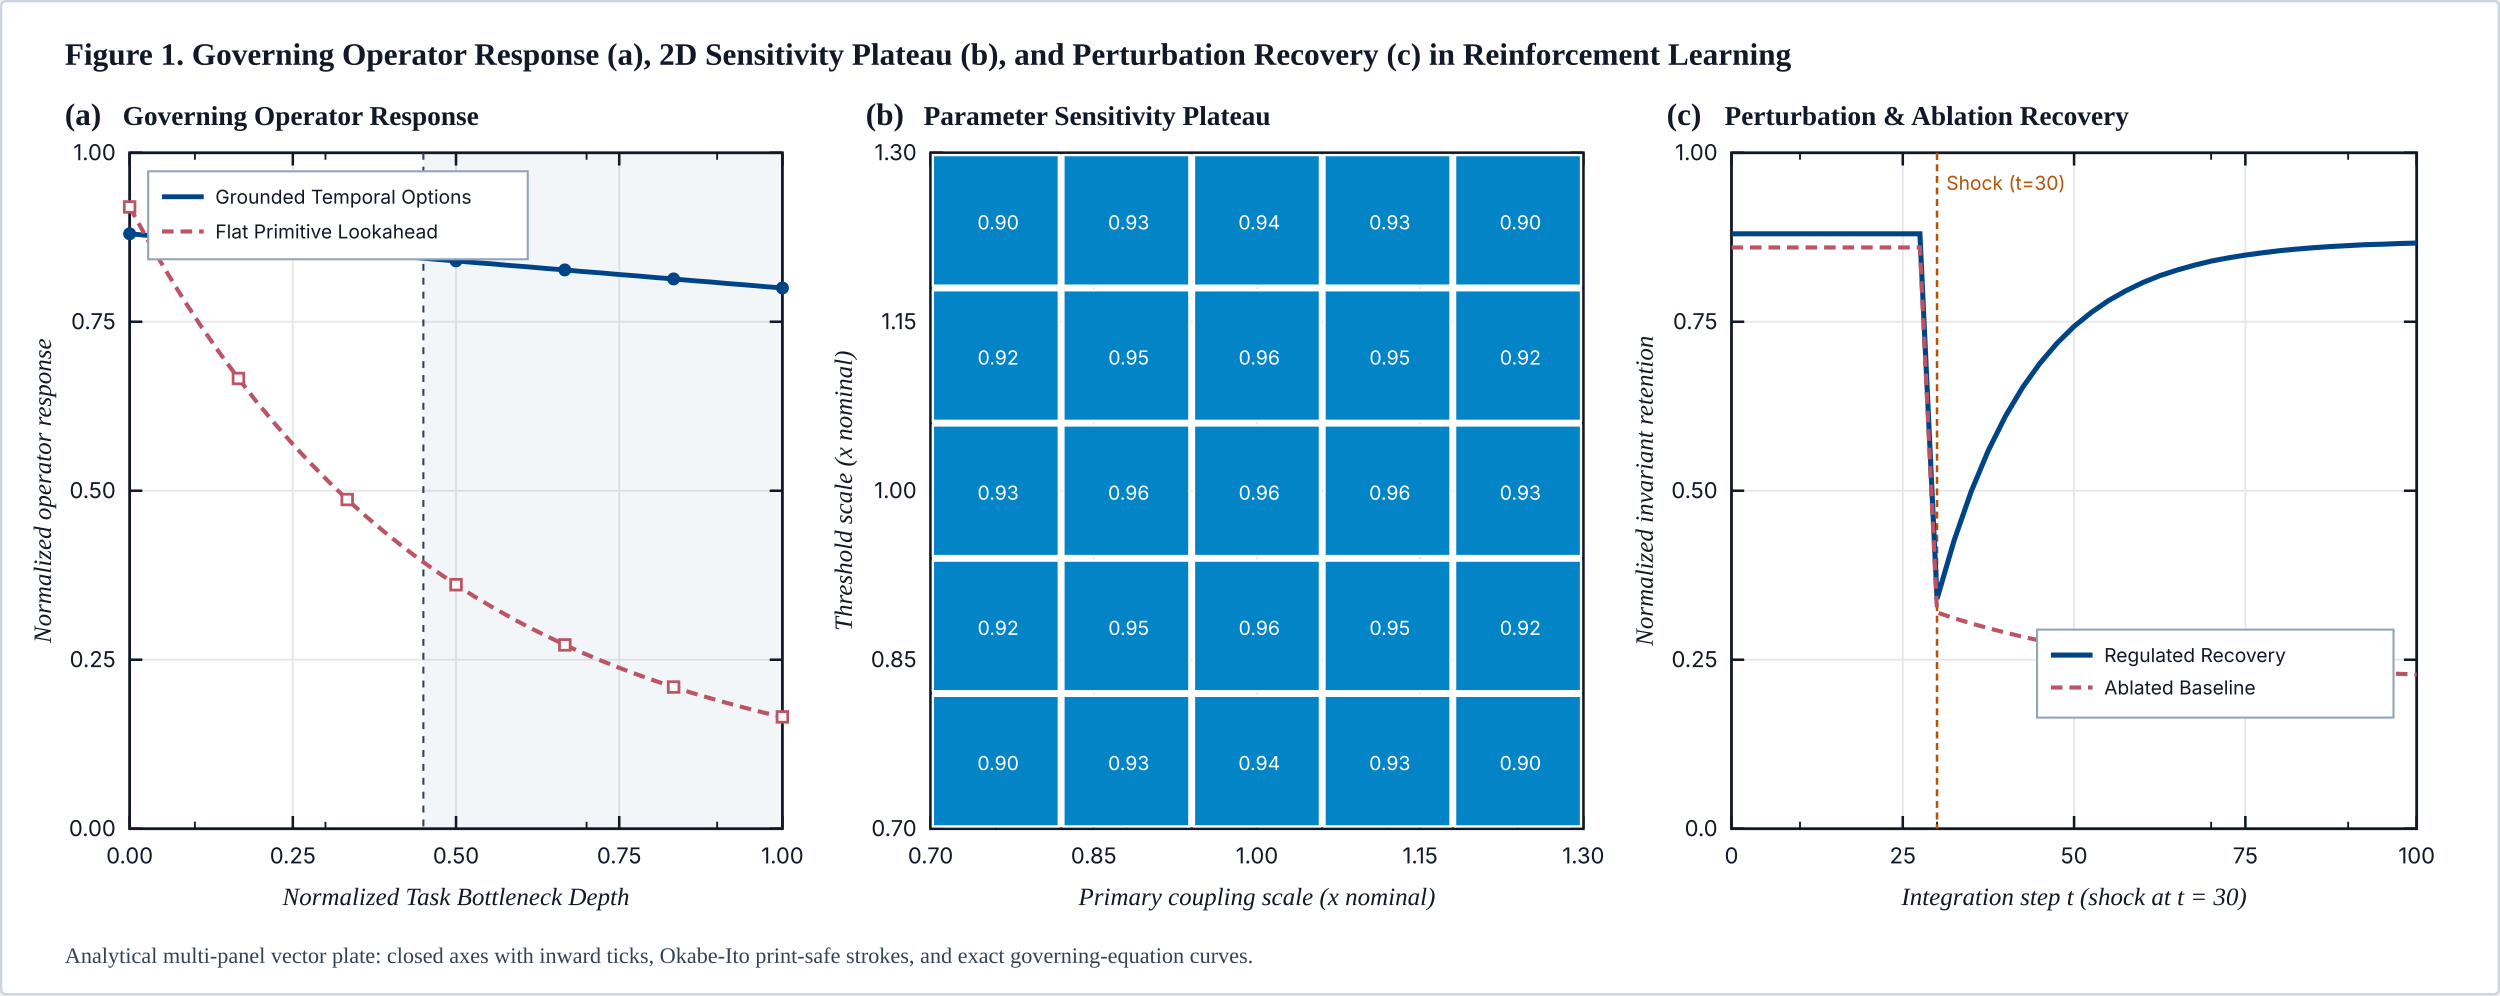
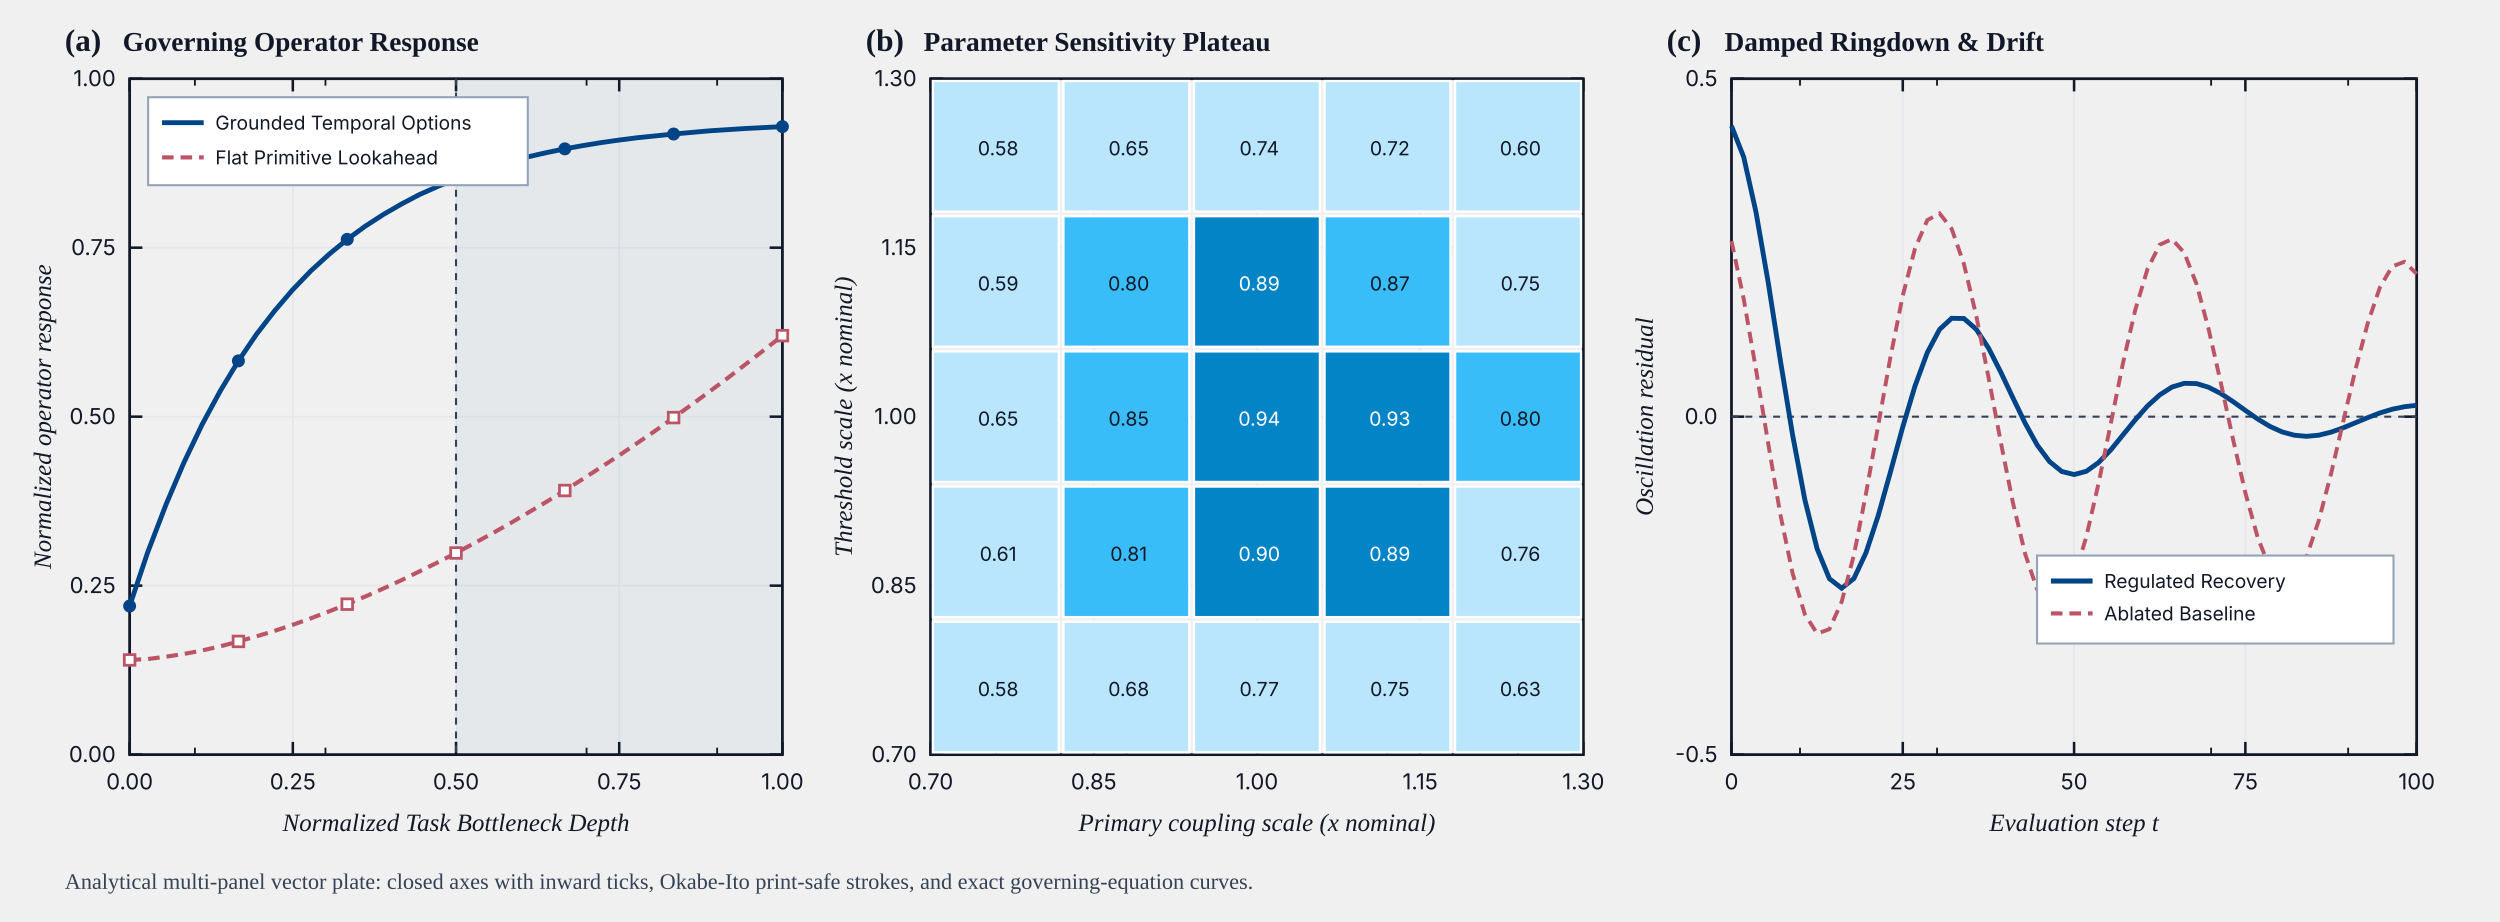
- <svg xmlns="http://www.w3.org/2000/svg" viewBox="0 0 1080 430" width="1080" height="430" role="img" data-figure-style="journal-multipanel">
-   <rect x="0.5" y="0.5" width="1079" height="429" rx="2" fill="#ffffff" stroke="#cbd5e1" stroke-width="1" />
-   <text x="28" y="28" fill="#111827" font-family="Georgia, 'Times New Roman', serif" font-size="13.5" font-weight="700">Figure 1. Governing Operator Response (a), 2D Sensitivity Plateau (b), and Perturbation Recovery (c) in Reinforcement Learning</text>
+ <svg xmlns="http://www.w3.org/2000/svg" viewBox="0 32 1080 398" width="1080" height="398" role="img" data-figure-style="journal-multipanel">
  <text x="28.0" y="54.0" fill="#111827" font-family="Georgia, 'Times New Roman', serif" font-size="13.5" font-weight="700">(a)</text>
  <text x="53.0" y="54.0" fill="#111827" font-family="Georgia, 'Times New Roman', serif" font-size="11.8" font-weight="600">Governing Operator Response</text>
  <line x1="56.0" y1="358.0" x2="338.0" y2="358.0" stroke="#e5e7eb" stroke-width="0.8" />
  <line x1="56.0" y1="285.0" x2="338.0" y2="285.0" stroke="#e5e7eb" stroke-width="0.8" />
  <line x1="56.0" y1="212.0" x2="338.0" y2="212.0" stroke="#e5e7eb" stroke-width="0.8" />
  <line x1="56.0" y1="139.0" x2="338.0" y2="139.0" stroke="#e5e7eb" stroke-width="0.8" />
  <line x1="56.0" y1="66.0" x2="338.0" y2="66.0" stroke="#e5e7eb" stroke-width="0.8" />
  <line x1="56.0" y1="66.0" x2="56.0" y2="358.0" stroke="#e5e7eb" stroke-width="0.8" />
  <line x1="126.5" y1="66.0" x2="126.5" y2="358.0" stroke="#e5e7eb" stroke-width="0.8" />
  <line x1="197.0" y1="66.0" x2="197.0" y2="358.0" stroke="#e5e7eb" stroke-width="0.8" />
  <line x1="267.5" y1="66.0" x2="267.5" y2="358.0" stroke="#e5e7eb" stroke-width="0.8" />
  <line x1="338.0" y1="66.0" x2="338.0" y2="358.0" stroke="#e5e7eb" stroke-width="0.8" />
  <rect x="56.0" y="66.0" width="282.0" height="292.0" fill="none" stroke="#111827" stroke-width="1.2" />
  <line x1="56.0" y1="358.0" x2="56.0" y2="352.5" stroke="#111827" stroke-width="1.1" />
  <line x1="56.0" y1="66.0" x2="56.0" y2="71.5" stroke="#111827" stroke-width="1.1" />
  <text x="56.0" y="373.0" text-anchor="middle" fill="#111827" font-family="Inter, 'Helvetica Neue', Arial, sans-serif" font-size="9.5">0.00</text>
  <line x1="126.5" y1="358.0" x2="126.5" y2="352.5" stroke="#111827" stroke-width="1.1" />
  <line x1="126.5" y1="66.0" x2="126.5" y2="71.5" stroke="#111827" stroke-width="1.1" />
  <text x="126.5" y="373.0" text-anchor="middle" fill="#111827" font-family="Inter, 'Helvetica Neue', Arial, sans-serif" font-size="9.5">0.25</text>
  <line x1="197.0" y1="358.0" x2="197.0" y2="352.5" stroke="#111827" stroke-width="1.1" />
  <line x1="197.0" y1="66.0" x2="197.0" y2="71.5" stroke="#111827" stroke-width="1.1" />
  <text x="197.0" y="373.0" text-anchor="middle" fill="#111827" font-family="Inter, 'Helvetica Neue', Arial, sans-serif" font-size="9.5">0.50</text>
  <line x1="267.5" y1="358.0" x2="267.5" y2="352.5" stroke="#111827" stroke-width="1.1" />
  <line x1="267.5" y1="66.0" x2="267.5" y2="71.5" stroke="#111827" stroke-width="1.1" />
  <text x="267.5" y="373.0" text-anchor="middle" fill="#111827" font-family="Inter, 'Helvetica Neue', Arial, sans-serif" font-size="9.5">0.75</text>
  <line x1="338.0" y1="358.0" x2="338.0" y2="352.5" stroke="#111827" stroke-width="1.1" />
  <line x1="338.0" y1="66.0" x2="338.0" y2="71.5" stroke="#111827" stroke-width="1.1" />
  <text x="338.0" y="373.0" text-anchor="middle" fill="#111827" font-family="Inter, 'Helvetica Neue', Arial, sans-serif" font-size="9.5">1.00</text>
  <line x1="84.2" y1="358.0" x2="84.2" y2="355.0" stroke="#111827" stroke-width="0.8" />
  <line x1="84.2" y1="66.0" x2="84.2" y2="69.0" stroke="#111827" stroke-width="0.8" />
  <line x1="140.6" y1="358.0" x2="140.6" y2="355.0" stroke="#111827" stroke-width="0.8" />
  <line x1="140.6" y1="66.0" x2="140.6" y2="69.0" stroke="#111827" stroke-width="0.8" />
  <line x1="197.0" y1="358.0" x2="197.0" y2="355.0" stroke="#111827" stroke-width="0.8" />
  <line x1="197.0" y1="66.0" x2="197.0" y2="69.0" stroke="#111827" stroke-width="0.8" />
  <line x1="253.4" y1="358.0" x2="253.4" y2="355.0" stroke="#111827" stroke-width="0.8" />
  <line x1="253.4" y1="66.0" x2="253.4" y2="69.0" stroke="#111827" stroke-width="0.8" />
  <line x1="309.8" y1="358.0" x2="309.8" y2="355.0" stroke="#111827" stroke-width="0.8" />
  <line x1="309.8" y1="66.0" x2="309.8" y2="69.0" stroke="#111827" stroke-width="0.8" />
  <line x1="56.0" y1="358.0" x2="61.5" y2="358.0" stroke="#111827" stroke-width="1.1" />
  <line x1="338.0" y1="358.0" x2="332.5" y2="358.0" stroke="#111827" stroke-width="1.1" />
  <text x="50.0" y="361.2" text-anchor="end" fill="#111827" font-family="Inter, 'Helvetica Neue', Arial, sans-serif" font-size="9.5">0.00</text>
  <line x1="56.0" y1="285.0" x2="61.5" y2="285.0" stroke="#111827" stroke-width="1.1" />
  <line x1="338.0" y1="285.0" x2="332.5" y2="285.0" stroke="#111827" stroke-width="1.1" />
  <text x="50.0" y="288.2" text-anchor="end" fill="#111827" font-family="Inter, 'Helvetica Neue', Arial, sans-serif" font-size="9.5">0.25</text>
  <line x1="56.0" y1="212.0" x2="61.5" y2="212.0" stroke="#111827" stroke-width="1.1" />
  <line x1="338.0" y1="212.0" x2="332.5" y2="212.0" stroke="#111827" stroke-width="1.1" />
  <text x="50.0" y="215.2" text-anchor="end" fill="#111827" font-family="Inter, 'Helvetica Neue', Arial, sans-serif" font-size="9.5">0.50</text>
  <line x1="56.0" y1="139.0" x2="61.5" y2="139.0" stroke="#111827" stroke-width="1.1" />
  <line x1="338.0" y1="139.0" x2="332.5" y2="139.0" stroke="#111827" stroke-width="1.1" />
  <text x="50.0" y="142.2" text-anchor="end" fill="#111827" font-family="Inter, 'Helvetica Neue', Arial, sans-serif" font-size="9.5">0.75</text>
  <line x1="56.0" y1="66.0" x2="61.5" y2="66.0" stroke="#111827" stroke-width="1.1" />
  <line x1="338.0" y1="66.0" x2="332.5" y2="66.0" stroke="#111827" stroke-width="1.1" />
  <text x="50.0" y="69.2" text-anchor="end" fill="#111827" font-family="Inter, 'Helvetica Neue', Arial, sans-serif" font-size="9.5">1.00</text>
  <text x="197.0" y="391.0" text-anchor="middle" fill="#111827" font-family="Georgia, 'Times New Roman', serif" font-size="10.8" font-style="italic">Normalized Task Bottleneck Depth</text>
  <text x="22.0" y="212.0" text-anchor="middle" transform="rotate(-90 22.0 212.0)" fill="#111827" font-family="Georgia, 'Times New Roman', serif" font-size="10.8" font-style="italic">Normalized operator response</text>
-   <rect x="182.9" y="66.0" width="155.1" height="292.0" fill="#004488" fill-opacity="0.05" />
-   <line x1="182.9" y1="66.0" x2="182.9" y2="358.0" stroke="#334155" stroke-width="0.9" stroke-dasharray="3 3" />
-   <path d="M56.0,101.0 L63.8,101.7 L71.7,102.3 L79.5,103.0 L87.3,103.6 L95.2,104.3 L103.0,104.9 L110.8,105.6 L118.7,106.2 L126.5,106.9 L134.3,107.5 L142.2,108.2 L150.0,108.8 L157.8,109.5 L165.7,110.1 L173.5,110.8 L181.3,111.4 L189.2,112.1 L197.0,112.7 L204.8,113.4 L212.7,114.0 L220.5,114.7 L228.3,115.3 L236.2,116.0 L244.0,116.6 L251.8,117.3 L259.7,117.9 L267.5,118.6 L275.3,119.2 L283.2,119.9 L291.0,120.5 L298.8,121.2 L306.7,121.8 L314.5,122.5 L322.3,123.1 L330.2,123.8 L338.0,124.4" fill="none" stroke="#004488" stroke-width="2.1" />
-   <path d="M56.0,89.4 L63.8,103.6 L71.7,117.0 L79.5,129.7 L87.3,141.6 L95.2,152.9 L103.0,163.5 L110.8,173.5 L118.7,183.0 L126.5,191.9 L134.3,200.3 L142.2,208.3 L150.0,215.8 L157.8,222.8 L165.7,229.5 L173.5,235.8 L181.3,241.7 L189.2,247.3 L197.0,252.6 L204.8,257.6 L212.7,262.3 L220.5,266.7 L228.3,270.9 L236.2,274.8 L244.0,278.6 L251.8,282.1 L259.7,285.4 L267.5,288.5 L275.3,291.4 L283.2,294.2 L291.0,296.8 L298.8,299.3 L306.7,301.6 L314.5,303.8 L322.3,305.9 L330.2,307.9 L338.0,309.7" fill="none" stroke="#bb5566" stroke-width="1.8" stroke-dasharray="5 3" />
-   <circle cx="56.0" cy="101.0" r="2.8" fill="#004488" />
-   <rect x="53.7" y="87.1" width="4.6" height="4.6" fill="#ffffff" stroke="#bb5566" stroke-width="1.2" />
-   <circle cx="103.0" cy="104.9" r="2.8" fill="#004488" />
-   <rect x="100.7" y="161.2" width="4.6" height="4.6" fill="#ffffff" stroke="#bb5566" stroke-width="1.2" />
-   <circle cx="150.0" cy="108.8" r="2.8" fill="#004488" />
-   <rect x="147.7" y="213.5" width="4.6" height="4.6" fill="#ffffff" stroke="#bb5566" stroke-width="1.2" />
-   <circle cx="197.0" cy="112.7" r="2.8" fill="#004488" />
-   <rect x="194.7" y="250.3" width="4.6" height="4.6" fill="#ffffff" stroke="#bb5566" stroke-width="1.2" />
-   <circle cx="244.0" cy="116.6" r="2.8" fill="#004488" />
-   <rect x="241.7" y="276.3" width="4.6" height="4.6" fill="#ffffff" stroke="#bb5566" stroke-width="1.2" />
-   <circle cx="291.0" cy="120.5" r="2.8" fill="#004488" />
-   <rect x="288.7" y="294.5" width="4.6" height="4.6" fill="#ffffff" stroke="#bb5566" stroke-width="1.2" />
-   <circle cx="338.0" cy="124.4" r="2.8" fill="#004488" />
-   <rect x="335.7" y="307.4" width="4.6" height="4.6" fill="#ffffff" stroke="#bb5566" stroke-width="1.2" />
+   <rect x="197.0" y="66.0" width="141.0" height="292.0" fill="#004488" fill-opacity="0.05" />
+   <line x1="197.0" y1="66.0" x2="197.0" y2="358.0" stroke="#334155" stroke-width="0.9" stroke-dasharray="3 3" />
+   <path d="M56.0,293.8 L63.8,270.6 L71.7,250.0 L79.5,231.7 L87.3,215.4 L95.2,200.8 L103.0,187.9 L110.8,176.4 L118.7,166.2 L126.5,157.1 L134.3,149.0 L142.2,141.8 L150.0,135.4 L157.8,129.7 L165.7,124.6 L173.5,120.1 L181.3,116.0 L189.2,112.5 L197.0,109.3 L204.8,106.4 L212.7,103.9 L220.5,101.7 L228.3,99.7 L236.2,97.9 L244.0,96.3 L251.8,94.9 L259.7,93.6 L267.5,92.5 L275.3,91.5 L283.2,90.7 L291.0,89.9 L298.8,89.2 L306.7,88.5 L314.5,88.0 L322.3,87.5 L330.2,87.1 L338.0,86.7" fill="none" stroke="#004488" stroke-width="2.1" />
+   <path d="M56.0,317.1 L63.8,316.7 L71.7,315.7 L79.5,314.5 L87.3,313.0 L95.2,311.2 L103.0,309.1 L110.8,306.9 L118.7,304.5 L126.5,301.9 L134.3,299.1 L142.2,296.1 L150.0,293.0 L157.8,289.7 L165.7,286.2 L173.5,282.6 L181.3,278.8 L189.2,274.9 L197.0,270.9 L204.8,266.7 L212.7,262.4 L220.5,258.0 L228.3,253.4 L236.2,248.7 L244.0,243.9 L251.8,238.9 L259.7,233.8 L267.5,228.7 L275.3,223.4 L283.2,218.0 L291.0,212.4 L298.8,206.8 L306.7,201.0 L314.5,195.2 L322.3,189.2 L330.2,183.1 L338.0,177.0" fill="none" stroke="#bb5566" stroke-width="1.8" stroke-dasharray="5 3" />
+   <circle cx="56.0" cy="293.8" r="2.8" fill="#004488" />
+   <rect x="53.7" y="314.8" width="4.6" height="4.6" fill="#ffffff" stroke="#bb5566" stroke-width="1.2" />
+   <circle cx="103.0" cy="187.9" r="2.8" fill="#004488" />
+   <rect x="100.7" y="306.8" width="4.6" height="4.6" fill="#ffffff" stroke="#bb5566" stroke-width="1.2" />
+   <circle cx="150.0" cy="135.4" r="2.8" fill="#004488" />
+   <rect x="147.7" y="290.7" width="4.6" height="4.6" fill="#ffffff" stroke="#bb5566" stroke-width="1.2" />
+   <circle cx="197.0" cy="109.3" r="2.8" fill="#004488" />
+   <rect x="194.7" y="268.6" width="4.6" height="4.6" fill="#ffffff" stroke="#bb5566" stroke-width="1.2" />
+   <circle cx="244.0" cy="96.3" r="2.8" fill="#004488" />
+   <rect x="241.7" y="241.6" width="4.6" height="4.6" fill="#ffffff" stroke="#bb5566" stroke-width="1.2" />
+   <circle cx="291.0" cy="89.9" r="2.8" fill="#004488" />
+   <rect x="288.7" y="210.1" width="4.6" height="4.6" fill="#ffffff" stroke="#bb5566" stroke-width="1.2" />
+   <circle cx="338.0" cy="86.7" r="2.8" fill="#004488" />
+   <rect x="335.7" y="174.7" width="4.6" height="4.6" fill="#ffffff" stroke="#bb5566" stroke-width="1.2" />
  <rect x="64.0" y="74.0" width="164" height="38" fill="#ffffff" stroke="#94a3b8" stroke-width="0.9" />
  <line x1="70.0" y1="85.0" x2="88.0" y2="85.0" stroke="#004488" stroke-width="2.1" />
  <text x="93.0" y="88.0" fill="#111827" font-family="Inter, 'Helvetica Neue', Arial, sans-serif" font-size="8.3">Grounded Temporal Options</text>
  <line x1="70.0" y1="100.0" x2="88.0" y2="100.0" stroke="#bb5566" stroke-width="1.8" stroke-dasharray="5 3" />
  <text x="93.0" y="103.0" fill="#111827" font-family="Inter, 'Helvetica Neue', Arial, sans-serif" font-size="8.3">Flat Primitive Lookahead</text>
  <text x="374.0" y="54.0" fill="#111827" font-family="Georgia, 'Times New Roman', serif" font-size="13.5" font-weight="700">(b)</text>
  <text x="399.0" y="54.0" fill="#111827" font-family="Georgia, 'Times New Roman', serif" font-size="11.8" font-weight="600">Parameter Sensitivity Plateau</text>
  <line x1="402.0" y1="358.0" x2="684.0" y2="358.0" stroke="#e5e7eb" stroke-width="0.8" />
  <line x1="402.0" y1="285.0" x2="684.0" y2="285.0" stroke="#e5e7eb" stroke-width="0.8" />
  <line x1="402.0" y1="212.0" x2="684.0" y2="212.0" stroke="#e5e7eb" stroke-width="0.8" />
  <line x1="402.0" y1="139.0" x2="684.0" y2="139.0" stroke="#e5e7eb" stroke-width="0.8" />
  <line x1="402.0" y1="66.0" x2="684.0" y2="66.0" stroke="#e5e7eb" stroke-width="0.8" />
  <line x1="402.0" y1="66.0" x2="402.0" y2="358.0" stroke="#e5e7eb" stroke-width="0.8" />
  <line x1="472.5" y1="66.0" x2="472.5" y2="358.0" stroke="#e5e7eb" stroke-width="0.8" />
  <line x1="543.0" y1="66.0" x2="543.0" y2="358.0" stroke="#e5e7eb" stroke-width="0.8" />
  <line x1="613.5" y1="66.0" x2="613.5" y2="358.0" stroke="#e5e7eb" stroke-width="0.8" />
  <line x1="684.0" y1="66.0" x2="684.0" y2="358.0" stroke="#e5e7eb" stroke-width="0.8" />
  <rect x="402.0" y="66.0" width="282.0" height="292.0" fill="none" stroke="#111827" stroke-width="1.2" />
  <line x1="402.0" y1="358.0" x2="402.0" y2="352.5" stroke="#111827" stroke-width="1.1" />
  <line x1="402.0" y1="66.0" x2="402.0" y2="71.5" stroke="#111827" stroke-width="1.1" />
  <text x="402.0" y="373.0" text-anchor="middle" fill="#111827" font-family="Inter, 'Helvetica Neue', Arial, sans-serif" font-size="9.5">0.70</text>
  <line x1="472.5" y1="358.0" x2="472.5" y2="352.5" stroke="#111827" stroke-width="1.1" />
  <line x1="472.5" y1="66.0" x2="472.5" y2="71.5" stroke="#111827" stroke-width="1.1" />
  <text x="472.5" y="373.0" text-anchor="middle" fill="#111827" font-family="Inter, 'Helvetica Neue', Arial, sans-serif" font-size="9.5">0.85</text>
  <line x1="543.0" y1="358.0" x2="543.0" y2="352.5" stroke="#111827" stroke-width="1.1" />
  <line x1="543.0" y1="66.0" x2="543.0" y2="71.5" stroke="#111827" stroke-width="1.1" />
  <text x="543.0" y="373.0" text-anchor="middle" fill="#111827" font-family="Inter, 'Helvetica Neue', Arial, sans-serif" font-size="9.5">1.00</text>
  <line x1="613.5" y1="358.0" x2="613.5" y2="352.5" stroke="#111827" stroke-width="1.1" />
  <line x1="613.5" y1="66.0" x2="613.5" y2="71.5" stroke="#111827" stroke-width="1.1" />
  <text x="613.5" y="373.0" text-anchor="middle" fill="#111827" font-family="Inter, 'Helvetica Neue', Arial, sans-serif" font-size="9.5">1.15</text>
  <line x1="684.0" y1="358.0" x2="684.0" y2="352.5" stroke="#111827" stroke-width="1.1" />
  <line x1="684.0" y1="66.0" x2="684.0" y2="71.5" stroke="#111827" stroke-width="1.1" />
  <text x="684.0" y="373.0" text-anchor="middle" fill="#111827" font-family="Inter, 'Helvetica Neue', Arial, sans-serif" font-size="9.5">1.30</text>
  <line x1="430.2" y1="358.0" x2="430.2" y2="355.0" stroke="#111827" stroke-width="0.8" />
  <line x1="430.2" y1="66.0" x2="430.2" y2="69.0" stroke="#111827" stroke-width="0.8" />
  <line x1="486.6" y1="358.0" x2="486.6" y2="355.0" stroke="#111827" stroke-width="0.8" />
  <line x1="486.6" y1="66.0" x2="486.6" y2="69.0" stroke="#111827" stroke-width="0.8" />
  <line x1="543.0" y1="358.0" x2="543.0" y2="355.0" stroke="#111827" stroke-width="0.8" />
  <line x1="543.0" y1="66.0" x2="543.0" y2="69.0" stroke="#111827" stroke-width="0.8" />
  <line x1="599.4" y1="358.0" x2="599.4" y2="355.0" stroke="#111827" stroke-width="0.8" />
  <line x1="599.4" y1="66.0" x2="599.4" y2="69.0" stroke="#111827" stroke-width="0.8" />
  <line x1="655.8" y1="358.0" x2="655.8" y2="355.0" stroke="#111827" stroke-width="0.8" />
  <line x1="655.8" y1="66.0" x2="655.8" y2="69.0" stroke="#111827" stroke-width="0.8" />
  <line x1="402.0" y1="358.0" x2="407.5" y2="358.0" stroke="#111827" stroke-width="1.1" />
  <line x1="684.0" y1="358.0" x2="678.5" y2="358.0" stroke="#111827" stroke-width="1.1" />
  <text x="396.0" y="361.2" text-anchor="end" fill="#111827" font-family="Inter, 'Helvetica Neue', Arial, sans-serif" font-size="9.5">0.70</text>
  <line x1="402.0" y1="285.0" x2="407.5" y2="285.0" stroke="#111827" stroke-width="1.1" />
  <line x1="684.0" y1="285.0" x2="678.5" y2="285.0" stroke="#111827" stroke-width="1.1" />
  <text x="396.0" y="288.2" text-anchor="end" fill="#111827" font-family="Inter, 'Helvetica Neue', Arial, sans-serif" font-size="9.5">0.85</text>
  <line x1="402.0" y1="212.0" x2="407.5" y2="212.0" stroke="#111827" stroke-width="1.1" />
  <line x1="684.0" y1="212.0" x2="678.5" y2="212.0" stroke="#111827" stroke-width="1.1" />
  <text x="396.0" y="215.2" text-anchor="end" fill="#111827" font-family="Inter, 'Helvetica Neue', Arial, sans-serif" font-size="9.5">1.00</text>
  <line x1="402.0" y1="139.0" x2="407.5" y2="139.0" stroke="#111827" stroke-width="1.1" />
  <line x1="684.0" y1="139.0" x2="678.5" y2="139.0" stroke="#111827" stroke-width="1.1" />
  <text x="396.0" y="142.2" text-anchor="end" fill="#111827" font-family="Inter, 'Helvetica Neue', Arial, sans-serif" font-size="9.5">1.15</text>
  <line x1="402.0" y1="66.0" x2="407.5" y2="66.0" stroke="#111827" stroke-width="1.1" />
  <line x1="684.0" y1="66.0" x2="678.5" y2="66.0" stroke="#111827" stroke-width="1.1" />
  <text x="396.0" y="69.2" text-anchor="end" fill="#111827" font-family="Inter, 'Helvetica Neue', Arial, sans-serif" font-size="9.5">1.30</text>
  <text x="543.0" y="391.0" text-anchor="middle" fill="#111827" font-family="Georgia, 'Times New Roman', serif" font-size="10.8" font-style="italic">Primary coupling scale (x nominal)</text>
  <text x="368.0" y="212.0" text-anchor="middle" transform="rotate(-90 368.0 212.0)" fill="#111827" font-family="Georgia, 'Times New Roman', serif" font-size="10.8" font-style="italic">Threshold scale (x nominal)</text>
-   <rect x="403.0" y="300.6" width="54.4" height="56.4" fill="#0284c7" stroke="#ffffff" stroke-width="1.0" />
-   <text x="431.2" y="332.7" text-anchor="middle" fill="#ffffff" font-family="Inter, 'Helvetica Neue', Arial, sans-serif" font-size="8.4">0.90</text>
-   <rect x="459.4" y="300.6" width="54.4" height="56.4" fill="#0284c7" stroke="#ffffff" stroke-width="1.0" />
-   <text x="487.6" y="332.7" text-anchor="middle" fill="#ffffff" font-family="Inter, 'Helvetica Neue', Arial, sans-serif" font-size="8.4">0.93</text>
-   <rect x="515.8" y="300.6" width="54.4" height="56.4" fill="#0284c7" stroke="#ffffff" stroke-width="1.0" />
-   <text x="544.0" y="332.7" text-anchor="middle" fill="#ffffff" font-family="Inter, 'Helvetica Neue', Arial, sans-serif" font-size="8.4">0.94</text>
-   <rect x="572.2" y="300.6" width="54.4" height="56.4" fill="#0284c7" stroke="#ffffff" stroke-width="1.0" />
-   <text x="600.4" y="332.7" text-anchor="middle" fill="#ffffff" font-family="Inter, 'Helvetica Neue', Arial, sans-serif" font-size="8.4">0.93</text>
-   <rect x="628.6" y="300.6" width="54.4" height="56.4" fill="#0284c7" stroke="#ffffff" stroke-width="1.0" />
-   <text x="656.8" y="332.7" text-anchor="middle" fill="#ffffff" font-family="Inter, 'Helvetica Neue', Arial, sans-serif" font-size="8.4">0.90</text>
-   <rect x="403.0" y="242.2" width="54.4" height="56.4" fill="#0284c7" stroke="#ffffff" stroke-width="1.0" />
-   <text x="431.2" y="274.3" text-anchor="middle" fill="#ffffff" font-family="Inter, 'Helvetica Neue', Arial, sans-serif" font-size="8.4">0.92</text>
-   <rect x="459.4" y="242.2" width="54.4" height="56.4" fill="#0284c7" stroke="#ffffff" stroke-width="1.0" />
-   <text x="487.6" y="274.3" text-anchor="middle" fill="#ffffff" font-family="Inter, 'Helvetica Neue', Arial, sans-serif" font-size="8.4">0.95</text>
+   <rect x="403.0" y="300.6" width="54.4" height="56.4" fill="#bae6fd" stroke="#ffffff" stroke-width="1.0" />
+   <text x="431.2" y="332.7" text-anchor="middle" fill="#111827" font-family="Inter, 'Helvetica Neue', Arial, sans-serif" font-size="8.4">0.58</text>
+   <rect x="459.4" y="300.6" width="54.4" height="56.4" fill="#bae6fd" stroke="#ffffff" stroke-width="1.0" />
+   <text x="487.6" y="332.7" text-anchor="middle" fill="#111827" font-family="Inter, 'Helvetica Neue', Arial, sans-serif" font-size="8.4">0.68</text>
+   <rect x="515.8" y="300.6" width="54.4" height="56.4" fill="#bae6fd" stroke="#ffffff" stroke-width="1.0" />
+   <text x="544.0" y="332.7" text-anchor="middle" fill="#111827" font-family="Inter, 'Helvetica Neue', Arial, sans-serif" font-size="8.4">0.77</text>
+   <rect x="572.2" y="300.6" width="54.4" height="56.4" fill="#bae6fd" stroke="#ffffff" stroke-width="1.0" />
+   <text x="600.4" y="332.7" text-anchor="middle" fill="#111827" font-family="Inter, 'Helvetica Neue', Arial, sans-serif" font-size="8.4">0.75</text>
+   <rect x="628.6" y="300.6" width="54.4" height="56.4" fill="#bae6fd" stroke="#ffffff" stroke-width="1.0" />
+   <text x="656.8" y="332.7" text-anchor="middle" fill="#111827" font-family="Inter, 'Helvetica Neue', Arial, sans-serif" font-size="8.4">0.63</text>
+   <rect x="403.0" y="242.2" width="54.4" height="56.4" fill="#bae6fd" stroke="#ffffff" stroke-width="1.0" />
+   <text x="431.2" y="274.3" text-anchor="middle" fill="#111827" font-family="Inter, 'Helvetica Neue', Arial, sans-serif" font-size="8.4">0.61</text>
+   <rect x="459.4" y="242.2" width="54.4" height="56.4" fill="#38bdf8" stroke="#ffffff" stroke-width="1.0" />
+   <text x="487.6" y="274.3" text-anchor="middle" fill="#111827" font-family="Inter, 'Helvetica Neue', Arial, sans-serif" font-size="8.4">0.81</text>
  <rect x="515.8" y="242.2" width="54.4" height="56.4" fill="#0284c7" stroke="#ffffff" stroke-width="1.0" />
-   <text x="544.0" y="274.3" text-anchor="middle" fill="#ffffff" font-family="Inter, 'Helvetica Neue', Arial, sans-serif" font-size="8.4">0.96</text>
+   <text x="544.0" y="274.3" text-anchor="middle" fill="#ffffff" font-family="Inter, 'Helvetica Neue', Arial, sans-serif" font-size="8.4">0.90</text>
  <rect x="572.2" y="242.2" width="54.4" height="56.4" fill="#0284c7" stroke="#ffffff" stroke-width="1.0" />
-   <text x="600.4" y="274.3" text-anchor="middle" fill="#ffffff" font-family="Inter, 'Helvetica Neue', Arial, sans-serif" font-size="8.4">0.95</text>
-   <rect x="628.6" y="242.2" width="54.4" height="56.4" fill="#0284c7" stroke="#ffffff" stroke-width="1.0" />
-   <text x="656.8" y="274.3" text-anchor="middle" fill="#ffffff" font-family="Inter, 'Helvetica Neue', Arial, sans-serif" font-size="8.4">0.92</text>
-   <rect x="403.0" y="183.8" width="54.4" height="56.4" fill="#0284c7" stroke="#ffffff" stroke-width="1.0" />
-   <text x="431.2" y="215.9" text-anchor="middle" fill="#ffffff" font-family="Inter, 'Helvetica Neue', Arial, sans-serif" font-size="8.4">0.93</text>
-   <rect x="459.4" y="183.8" width="54.4" height="56.4" fill="#0284c7" stroke="#ffffff" stroke-width="1.0" />
-   <text x="487.6" y="215.9" text-anchor="middle" fill="#ffffff" font-family="Inter, 'Helvetica Neue', Arial, sans-serif" font-size="8.4">0.96</text>
+   <text x="600.4" y="274.3" text-anchor="middle" fill="#ffffff" font-family="Inter, 'Helvetica Neue', Arial, sans-serif" font-size="8.4">0.89</text>
+   <rect x="628.6" y="242.2" width="54.4" height="56.4" fill="#bae6fd" stroke="#ffffff" stroke-width="1.0" />
+   <text x="656.8" y="274.3" text-anchor="middle" fill="#111827" font-family="Inter, 'Helvetica Neue', Arial, sans-serif" font-size="8.4">0.76</text>
+   <rect x="403.0" y="183.8" width="54.4" height="56.4" fill="#bae6fd" stroke="#ffffff" stroke-width="1.0" />
+   <text x="431.2" y="215.9" text-anchor="middle" fill="#111827" font-family="Inter, 'Helvetica Neue', Arial, sans-serif" font-size="8.4">0.65</text>
+   <rect x="459.4" y="183.8" width="54.4" height="56.4" fill="#38bdf8" stroke="#ffffff" stroke-width="1.0" />
+   <text x="487.6" y="215.9" text-anchor="middle" fill="#111827" font-family="Inter, 'Helvetica Neue', Arial, sans-serif" font-size="8.4">0.85</text>
  <rect x="515.8" y="183.8" width="54.4" height="56.4" fill="#0284c7" stroke="#ffffff" stroke-width="1.0" />
-   <text x="544.0" y="215.9" text-anchor="middle" fill="#ffffff" font-family="Inter, 'Helvetica Neue', Arial, sans-serif" font-size="8.4">0.96</text>
+   <text x="544.0" y="215.9" text-anchor="middle" fill="#ffffff" font-family="Inter, 'Helvetica Neue', Arial, sans-serif" font-size="8.4">0.94</text>
  <rect x="572.2" y="183.8" width="54.4" height="56.4" fill="#0284c7" stroke="#ffffff" stroke-width="1.0" />
-   <text x="600.4" y="215.9" text-anchor="middle" fill="#ffffff" font-family="Inter, 'Helvetica Neue', Arial, sans-serif" font-size="8.4">0.96</text>
-   <rect x="628.6" y="183.8" width="54.4" height="56.4" fill="#0284c7" stroke="#ffffff" stroke-width="1.0" />
-   <text x="656.8" y="215.9" text-anchor="middle" fill="#ffffff" font-family="Inter, 'Helvetica Neue', Arial, sans-serif" font-size="8.4">0.93</text>
-   <rect x="403.0" y="125.4" width="54.4" height="56.4" fill="#0284c7" stroke="#ffffff" stroke-width="1.0" />
-   <text x="431.2" y="157.5" text-anchor="middle" fill="#ffffff" font-family="Inter, 'Helvetica Neue', Arial, sans-serif" font-size="8.4">0.92</text>
-   <rect x="459.4" y="125.4" width="54.4" height="56.4" fill="#0284c7" stroke="#ffffff" stroke-width="1.0" />
-   <text x="487.6" y="157.5" text-anchor="middle" fill="#ffffff" font-family="Inter, 'Helvetica Neue', Arial, sans-serif" font-size="8.4">0.95</text>
+   <text x="600.4" y="215.9" text-anchor="middle" fill="#ffffff" font-family="Inter, 'Helvetica Neue', Arial, sans-serif" font-size="8.4">0.93</text>
+   <rect x="628.6" y="183.8" width="54.4" height="56.4" fill="#38bdf8" stroke="#ffffff" stroke-width="1.0" />
+   <text x="656.8" y="215.9" text-anchor="middle" fill="#111827" font-family="Inter, 'Helvetica Neue', Arial, sans-serif" font-size="8.4">0.80</text>
+   <rect x="403.0" y="125.4" width="54.4" height="56.4" fill="#bae6fd" stroke="#ffffff" stroke-width="1.0" />
+   <text x="431.2" y="157.5" text-anchor="middle" fill="#111827" font-family="Inter, 'Helvetica Neue', Arial, sans-serif" font-size="8.4">0.59</text>
+   <rect x="459.4" y="125.4" width="54.4" height="56.4" fill="#38bdf8" stroke="#ffffff" stroke-width="1.0" />
+   <text x="487.6" y="157.5" text-anchor="middle" fill="#111827" font-family="Inter, 'Helvetica Neue', Arial, sans-serif" font-size="8.4">0.80</text>
  <rect x="515.8" y="125.4" width="54.4" height="56.4" fill="#0284c7" stroke="#ffffff" stroke-width="1.0" />
-   <text x="544.0" y="157.5" text-anchor="middle" fill="#ffffff" font-family="Inter, 'Helvetica Neue', Arial, sans-serif" font-size="8.4">0.96</text>
-   <rect x="572.2" y="125.4" width="54.4" height="56.4" fill="#0284c7" stroke="#ffffff" stroke-width="1.0" />
-   <text x="600.4" y="157.5" text-anchor="middle" fill="#ffffff" font-family="Inter, 'Helvetica Neue', Arial, sans-serif" font-size="8.4">0.95</text>
-   <rect x="628.6" y="125.4" width="54.4" height="56.4" fill="#0284c7" stroke="#ffffff" stroke-width="1.0" />
-   <text x="656.8" y="157.5" text-anchor="middle" fill="#ffffff" font-family="Inter, 'Helvetica Neue', Arial, sans-serif" font-size="8.4">0.92</text>
-   <rect x="403.0" y="67.0" width="54.4" height="56.4" fill="#0284c7" stroke="#ffffff" stroke-width="1.0" />
-   <text x="431.2" y="99.1" text-anchor="middle" fill="#ffffff" font-family="Inter, 'Helvetica Neue', Arial, sans-serif" font-size="8.4">0.90</text>
-   <rect x="459.4" y="67.0" width="54.4" height="56.4" fill="#0284c7" stroke="#ffffff" stroke-width="1.0" />
-   <text x="487.6" y="99.1" text-anchor="middle" fill="#ffffff" font-family="Inter, 'Helvetica Neue', Arial, sans-serif" font-size="8.4">0.93</text>
-   <rect x="515.8" y="67.0" width="54.4" height="56.4" fill="#0284c7" stroke="#ffffff" stroke-width="1.0" />
-   <text x="544.0" y="99.1" text-anchor="middle" fill="#ffffff" font-family="Inter, 'Helvetica Neue', Arial, sans-serif" font-size="8.4">0.94</text>
-   <rect x="572.2" y="67.0" width="54.4" height="56.4" fill="#0284c7" stroke="#ffffff" stroke-width="1.0" />
-   <text x="600.4" y="99.1" text-anchor="middle" fill="#ffffff" font-family="Inter, 'Helvetica Neue', Arial, sans-serif" font-size="8.4">0.93</text>
-   <rect x="628.6" y="67.0" width="54.4" height="56.4" fill="#0284c7" stroke="#ffffff" stroke-width="1.0" />
-   <text x="656.8" y="99.1" text-anchor="middle" fill="#ffffff" font-family="Inter, 'Helvetica Neue', Arial, sans-serif" font-size="8.4">0.90</text>
+   <text x="544.0" y="157.5" text-anchor="middle" fill="#ffffff" font-family="Inter, 'Helvetica Neue', Arial, sans-serif" font-size="8.4">0.89</text>
+   <rect x="572.2" y="125.4" width="54.4" height="56.4" fill="#38bdf8" stroke="#ffffff" stroke-width="1.0" />
+   <text x="600.4" y="157.5" text-anchor="middle" fill="#111827" font-family="Inter, 'Helvetica Neue', Arial, sans-serif" font-size="8.4">0.87</text>
+   <rect x="628.6" y="125.4" width="54.4" height="56.4" fill="#bae6fd" stroke="#ffffff" stroke-width="1.0" />
+   <text x="656.8" y="157.5" text-anchor="middle" fill="#111827" font-family="Inter, 'Helvetica Neue', Arial, sans-serif" font-size="8.4">0.75</text>
+   <rect x="403.0" y="67.0" width="54.4" height="56.4" fill="#bae6fd" stroke="#ffffff" stroke-width="1.0" />
+   <text x="431.2" y="99.1" text-anchor="middle" fill="#111827" font-family="Inter, 'Helvetica Neue', Arial, sans-serif" font-size="8.4">0.58</text>
+   <rect x="459.4" y="67.0" width="54.4" height="56.4" fill="#bae6fd" stroke="#ffffff" stroke-width="1.0" />
+   <text x="487.6" y="99.1" text-anchor="middle" fill="#111827" font-family="Inter, 'Helvetica Neue', Arial, sans-serif" font-size="8.4">0.65</text>
+   <rect x="515.8" y="67.0" width="54.4" height="56.4" fill="#bae6fd" stroke="#ffffff" stroke-width="1.0" />
+   <text x="544.0" y="99.1" text-anchor="middle" fill="#111827" font-family="Inter, 'Helvetica Neue', Arial, sans-serif" font-size="8.4">0.74</text>
+   <rect x="572.2" y="67.0" width="54.4" height="56.4" fill="#bae6fd" stroke="#ffffff" stroke-width="1.0" />
+   <text x="600.4" y="99.1" text-anchor="middle" fill="#111827" font-family="Inter, 'Helvetica Neue', Arial, sans-serif" font-size="8.4">0.72</text>
+   <rect x="628.6" y="67.0" width="54.4" height="56.4" fill="#bae6fd" stroke="#ffffff" stroke-width="1.0" />
+   <text x="656.8" y="99.1" text-anchor="middle" fill="#111827" font-family="Inter, 'Helvetica Neue', Arial, sans-serif" font-size="8.4">0.60</text>
  <text x="720.0" y="54.0" fill="#111827" font-family="Georgia, 'Times New Roman', serif" font-size="13.5" font-weight="700">(c)</text>
-   <text x="745.0" y="54.0" fill="#111827" font-family="Georgia, 'Times New Roman', serif" font-size="11.8" font-weight="600">Perturbation &amp; Ablation Recovery</text>
+   <text x="745.0" y="54.0" fill="#111827" font-family="Georgia, 'Times New Roman', serif" font-size="11.8" font-weight="600">Damped Ringdown &amp; Drift</text>
  <line x1="748.0" y1="358.0" x2="1044.0" y2="358.0" stroke="#e5e7eb" stroke-width="0.8" />
-   <line x1="748.0" y1="285.0" x2="1044.0" y2="285.0" stroke="#e5e7eb" stroke-width="0.8" />
  <line x1="748.0" y1="212.0" x2="1044.0" y2="212.0" stroke="#e5e7eb" stroke-width="0.8" />
-   <line x1="748.0" y1="139.0" x2="1044.0" y2="139.0" stroke="#e5e7eb" stroke-width="0.8" />
  <line x1="748.0" y1="66.0" x2="1044.0" y2="66.0" stroke="#e5e7eb" stroke-width="0.8" />
  <line x1="748.0" y1="66.0" x2="748.0" y2="358.0" stroke="#e5e7eb" stroke-width="0.8" />
  <line x1="822.0" y1="66.0" x2="822.0" y2="358.0" stroke="#e5e7eb" stroke-width="0.8" />
  <line x1="896.0" y1="66.0" x2="896.0" y2="358.0" stroke="#e5e7eb" stroke-width="0.8" />
  <line x1="970.0" y1="66.0" x2="970.0" y2="358.0" stroke="#e5e7eb" stroke-width="0.8" />
  <line x1="1044.0" y1="66.0" x2="1044.0" y2="358.0" stroke="#e5e7eb" stroke-width="0.8" />
  <rect x="748.0" y="66.0" width="296.0" height="292.0" fill="none" stroke="#111827" stroke-width="1.2" />
  <line x1="748.0" y1="358.0" x2="748.0" y2="352.5" stroke="#111827" stroke-width="1.1" />
  <line x1="748.0" y1="66.0" x2="748.0" y2="71.5" stroke="#111827" stroke-width="1.1" />
  <text x="748.0" y="373.0" text-anchor="middle" fill="#111827" font-family="Inter, 'Helvetica Neue', Arial, sans-serif" font-size="9.5">0</text>
  <line x1="822.0" y1="358.0" x2="822.0" y2="352.5" stroke="#111827" stroke-width="1.1" />
  <line x1="822.0" y1="66.0" x2="822.0" y2="71.5" stroke="#111827" stroke-width="1.1" />
  <text x="822.0" y="373.0" text-anchor="middle" fill="#111827" font-family="Inter, 'Helvetica Neue', Arial, sans-serif" font-size="9.5">25</text>
  <line x1="896.0" y1="358.0" x2="896.0" y2="352.5" stroke="#111827" stroke-width="1.1" />
  <line x1="896.0" y1="66.0" x2="896.0" y2="71.5" stroke="#111827" stroke-width="1.1" />
  <text x="896.0" y="373.0" text-anchor="middle" fill="#111827" font-family="Inter, 'Helvetica Neue', Arial, sans-serif" font-size="9.5">50</text>
  <line x1="970.0" y1="358.0" x2="970.0" y2="352.5" stroke="#111827" stroke-width="1.1" />
  <line x1="970.0" y1="66.0" x2="970.0" y2="71.5" stroke="#111827" stroke-width="1.1" />
  <text x="970.0" y="373.0" text-anchor="middle" fill="#111827" font-family="Inter, 'Helvetica Neue', Arial, sans-serif" font-size="9.5">75</text>
  <line x1="1044.0" y1="358.0" x2="1044.0" y2="352.5" stroke="#111827" stroke-width="1.1" />
  <line x1="1044.0" y1="66.0" x2="1044.0" y2="71.5" stroke="#111827" stroke-width="1.1" />
  <text x="1044.0" y="373.0" text-anchor="middle" fill="#111827" font-family="Inter, 'Helvetica Neue', Arial, sans-serif" font-size="9.5">100</text>
  <line x1="777.6" y1="358.0" x2="777.6" y2="355.0" stroke="#111827" stroke-width="0.8" />
  <line x1="777.6" y1="66.0" x2="777.6" y2="69.0" stroke="#111827" stroke-width="0.8" />
  <line x1="836.8" y1="358.0" x2="836.8" y2="355.0" stroke="#111827" stroke-width="0.8" />
  <line x1="836.8" y1="66.0" x2="836.8" y2="69.0" stroke="#111827" stroke-width="0.8" />
  <line x1="896.0" y1="358.0" x2="896.0" y2="355.0" stroke="#111827" stroke-width="0.8" />
  <line x1="896.0" y1="66.0" x2="896.0" y2="69.0" stroke="#111827" stroke-width="0.8" />
  <line x1="955.2" y1="358.0" x2="955.2" y2="355.0" stroke="#111827" stroke-width="0.8" />
  <line x1="955.2" y1="66.0" x2="955.2" y2="69.0" stroke="#111827" stroke-width="0.8" />
  <line x1="1014.4" y1="358.0" x2="1014.4" y2="355.0" stroke="#111827" stroke-width="0.8" />
  <line x1="1014.4" y1="66.0" x2="1014.4" y2="69.0" stroke="#111827" stroke-width="0.8" />
  <line x1="748.0" y1="358.0" x2="753.5" y2="358.0" stroke="#111827" stroke-width="1.1" />
  <line x1="1044.0" y1="358.0" x2="1038.5" y2="358.0" stroke="#111827" stroke-width="1.1" />
-   <text x="742.0" y="361.2" text-anchor="end" fill="#111827" font-family="Inter, 'Helvetica Neue', Arial, sans-serif" font-size="9.5">0.0</text>
-   <line x1="748.0" y1="285.0" x2="753.5" y2="285.0" stroke="#111827" stroke-width="1.1" />
-   <line x1="1044.0" y1="285.0" x2="1038.5" y2="285.0" stroke="#111827" stroke-width="1.1" />
-   <text x="742.0" y="288.2" text-anchor="end" fill="#111827" font-family="Inter, 'Helvetica Neue', Arial, sans-serif" font-size="9.5">0.25</text>
+   <text x="742.0" y="361.2" text-anchor="end" fill="#111827" font-family="Inter, 'Helvetica Neue', Arial, sans-serif" font-size="9.5">-0.5</text>
  <line x1="748.0" y1="212.0" x2="753.5" y2="212.0" stroke="#111827" stroke-width="1.1" />
  <line x1="1044.0" y1="212.0" x2="1038.5" y2="212.0" stroke="#111827" stroke-width="1.1" />
-   <text x="742.0" y="215.2" text-anchor="end" fill="#111827" font-family="Inter, 'Helvetica Neue', Arial, sans-serif" font-size="9.5">0.50</text>
-   <line x1="748.0" y1="139.0" x2="753.5" y2="139.0" stroke="#111827" stroke-width="1.1" />
-   <line x1="1044.0" y1="139.0" x2="1038.5" y2="139.0" stroke="#111827" stroke-width="1.1" />
-   <text x="742.0" y="142.2" text-anchor="end" fill="#111827" font-family="Inter, 'Helvetica Neue', Arial, sans-serif" font-size="9.5">0.75</text>
+   <text x="742.0" y="215.2" text-anchor="end" fill="#111827" font-family="Inter, 'Helvetica Neue', Arial, sans-serif" font-size="9.5">0.0</text>
  <line x1="748.0" y1="66.0" x2="753.5" y2="66.0" stroke="#111827" stroke-width="1.1" />
  <line x1="1044.0" y1="66.0" x2="1038.5" y2="66.0" stroke="#111827" stroke-width="1.1" />
-   <text x="742.0" y="69.2" text-anchor="end" fill="#111827" font-family="Inter, 'Helvetica Neue', Arial, sans-serif" font-size="9.5">1.00</text>
-   <text x="896.0" y="391.0" text-anchor="middle" fill="#111827" font-family="Georgia, 'Times New Roman', serif" font-size="10.8" font-style="italic">Integration step t (shock at t = 30)</text>
-   <text x="714.0" y="212.0" text-anchor="middle" transform="rotate(-90 714.0 212.0)" fill="#111827" font-family="Georgia, 'Times New Roman', serif" font-size="10.8" font-style="italic">Normalized invariant retention</text>
-   <line x1="836.8" y1="66.0" x2="836.8" y2="358.0" stroke="#b45309" stroke-width="1.1" stroke-dasharray="3 2" />
-   <text x="840.8" y="82.0" fill="#b45309" font-family="Inter, 'Helvetica Neue', Arial, sans-serif" font-size="8.3">Shock (t=30)</text>
-   <path d="M748.0,101.0 L755.4,101.0 L762.8,101.0 L770.2,101.0 L777.6,101.0 L785.0,101.0 L792.4,101.0 L799.8,101.0 L807.2,101.0 L814.6,101.0 L822.0,101.0 L829.4,101.0 L836.8,258.7 L844.2,233.4 L851.6,212.2 L859.0,194.5 L866.4,179.7 L873.8,167.3 L881.2,157.0 L888.6,148.3 L896.0,141.0 L903.4,135.0 L910.8,129.9 L918.2,125.7 L925.6,122.1 L933.0,119.1 L940.4,116.7 L947.8,114.6 L955.2,112.8 L962.6,111.4 L970.0,110.2 L977.4,109.2 L984.8,108.3 L992.2,107.6 L999.6,107.0 L1007.0,106.5 L1014.4,106.1 L1021.8,105.7 L1029.2,105.5 L1036.6,105.2 L1044.0,105.0" fill="none" stroke="#004488" stroke-width="2.2" />
-   <path d="M748.0,106.9 L755.4,106.9 L762.8,106.9 L770.2,106.9 L777.6,106.9 L785.0,106.9 L792.4,106.9 L799.8,106.9 L807.2,106.9 L814.6,106.9 L822.0,106.9 L829.4,106.9 L836.8,264.6 L844.2,267.1 L851.6,269.3 L859.0,271.4 L866.4,273.3 L873.8,275.1 L881.2,276.7 L888.6,278.1 L896.0,279.5 L903.4,280.7 L910.8,281.8 L918.2,282.8 L925.6,283.8 L933.0,284.6 L940.4,285.4 L947.8,286.1 L955.2,286.8 L962.6,287.4 L970.0,287.9 L977.4,288.4 L984.8,288.9 L992.2,289.3 L999.6,289.7 L1007.0,290.0 L1014.4,290.3 L1021.8,290.6 L1029.2,290.9 L1036.6,291.1 L1044.0,291.4" fill="none" stroke="#bb5566" stroke-width="1.8" stroke-dasharray="5 3" />
+   <text x="742.0" y="69.2" text-anchor="end" fill="#111827" font-family="Inter, 'Helvetica Neue', Arial, sans-serif" font-size="9.5">0.5</text>
+   <text x="896.0" y="391.0" text-anchor="middle" fill="#111827" font-family="Georgia, 'Times New Roman', serif" font-size="10.8" font-style="italic">Evaluation step t</text>
+   <text x="714.0" y="212.0" text-anchor="middle" transform="rotate(-90 714.0 212.0)" fill="#111827" font-family="Georgia, 'Times New Roman', serif" font-size="10.8" font-style="italic">Oscillation residual</text>
+   <line x1="748.0" y1="212.0" x2="1044.0" y2="212.0" stroke="#334155" stroke-width="0.9" stroke-dasharray="3 3" />
+   <path d="M748.0,86.4 L753.3,99.9 L758.6,123.7 L763.9,154.2 L769.1,187.6 L774.4,219.9 L779.7,247.9 L785.0,269.1 L790.3,282.0 L795.6,286.1 L800.9,281.9 L806.1,270.8 L811.4,254.7 L816.7,235.8 L822.0,216.4 L827.3,198.7 L832.6,184.3 L837.9,174.3 L843.1,169.5 L848.4,169.6 L853.7,174.2 L859.0,182.3 L864.3,192.7 L869.6,203.9 L874.9,214.9 L880.1,224.3 L885.4,231.4 L890.7,235.7 L896.0,237.0 L901.3,235.6 L906.6,231.8 L911.9,226.3 L917.1,219.9 L922.4,213.4 L927.7,207.4 L933.0,202.6 L938.3,199.2 L943.6,197.6 L948.9,197.7 L954.1,199.3 L959.4,202.0 L964.7,205.5 L970.0,209.3 L975.3,213.0 L980.6,216.2 L985.9,218.6 L991.1,220.0 L996.4,220.5 L1001.7,220.0 L1007.0,218.7 L1012.3,216.8 L1017.6,214.6 L1022.9,212.4 L1028.1,210.4 L1033.4,208.8 L1038.7,207.7 L1044.0,207.1" fill="none" stroke="#004488" stroke-width="2.1" />
+   <path d="M748.0,136.1 L753.3,161.3 L758.6,191.7 L763.9,223.8 L769.1,254.2 L774.4,279.7 L779.7,297.4 L785.0,305.7 L790.3,303.8 L795.6,292.0 L800.9,271.7 L806.1,245.3 L811.4,215.7 L816.7,186.1 L822.0,159.7 L827.3,139.3 L832.6,127.1 L837.9,124.2 L843.1,130.8 L848.4,146.0 L853.7,168.2 L859.0,194.8 L864.3,222.8 L869.6,249.3 L874.9,271.4 L880.1,286.8 L885.4,293.9 L890.7,292.0 L896.0,281.6 L901.3,263.8 L906.6,240.7 L911.9,214.8 L917.1,189.0 L922.4,166.0 L927.7,148.3 L933.0,137.7 L938.3,135.3 L943.6,141.2 L948.9,154.7 L954.1,174.1 L959.4,197.4 L964.7,221.9 L970.0,244.9 L975.3,264.1 L980.6,277.5 L985.9,283.5 L991.1,281.8 L996.4,272.6 L1001.7,256.9 L1007.0,236.7 L1012.3,214.0 L1017.6,191.5 L1022.9,171.5 L1028.1,156.2 L1033.4,147.1 L1038.7,145.1 L1044.0,150.3" fill="none" stroke="#bb5566" stroke-width="1.7" stroke-dasharray="5 3" />
  <rect x="880.0" y="272.0" width="154" height="38" fill="#ffffff" stroke="#94a3b8" stroke-width="0.9" />
  <line x1="886.0" y1="283.0" x2="904.0" y2="283.0" stroke="#004488" stroke-width="2.2" />
  <text x="909.0" y="286.0" fill="#111827" font-family="Inter, 'Helvetica Neue', Arial, sans-serif" font-size="8.3">Regulated Recovery</text>
  <line x1="886.0" y1="297.0" x2="904.0" y2="297.0" stroke="#bb5566" stroke-width="1.8" stroke-dasharray="5 3" />
  <text x="909.0" y="300.0" fill="#111827" font-family="Inter, 'Helvetica Neue', Arial, sans-serif" font-size="8.3">Ablated Baseline</text>
  <text x="28" y="416" fill="#334155" font-family="Georgia, 'Times New Roman', serif" font-size="9.6"> Analytical multi-panel vector plate: closed axes with inward ticks, Okabe-Ito print-safe strokes, and exact governing-equation curves.</text>
</svg>
